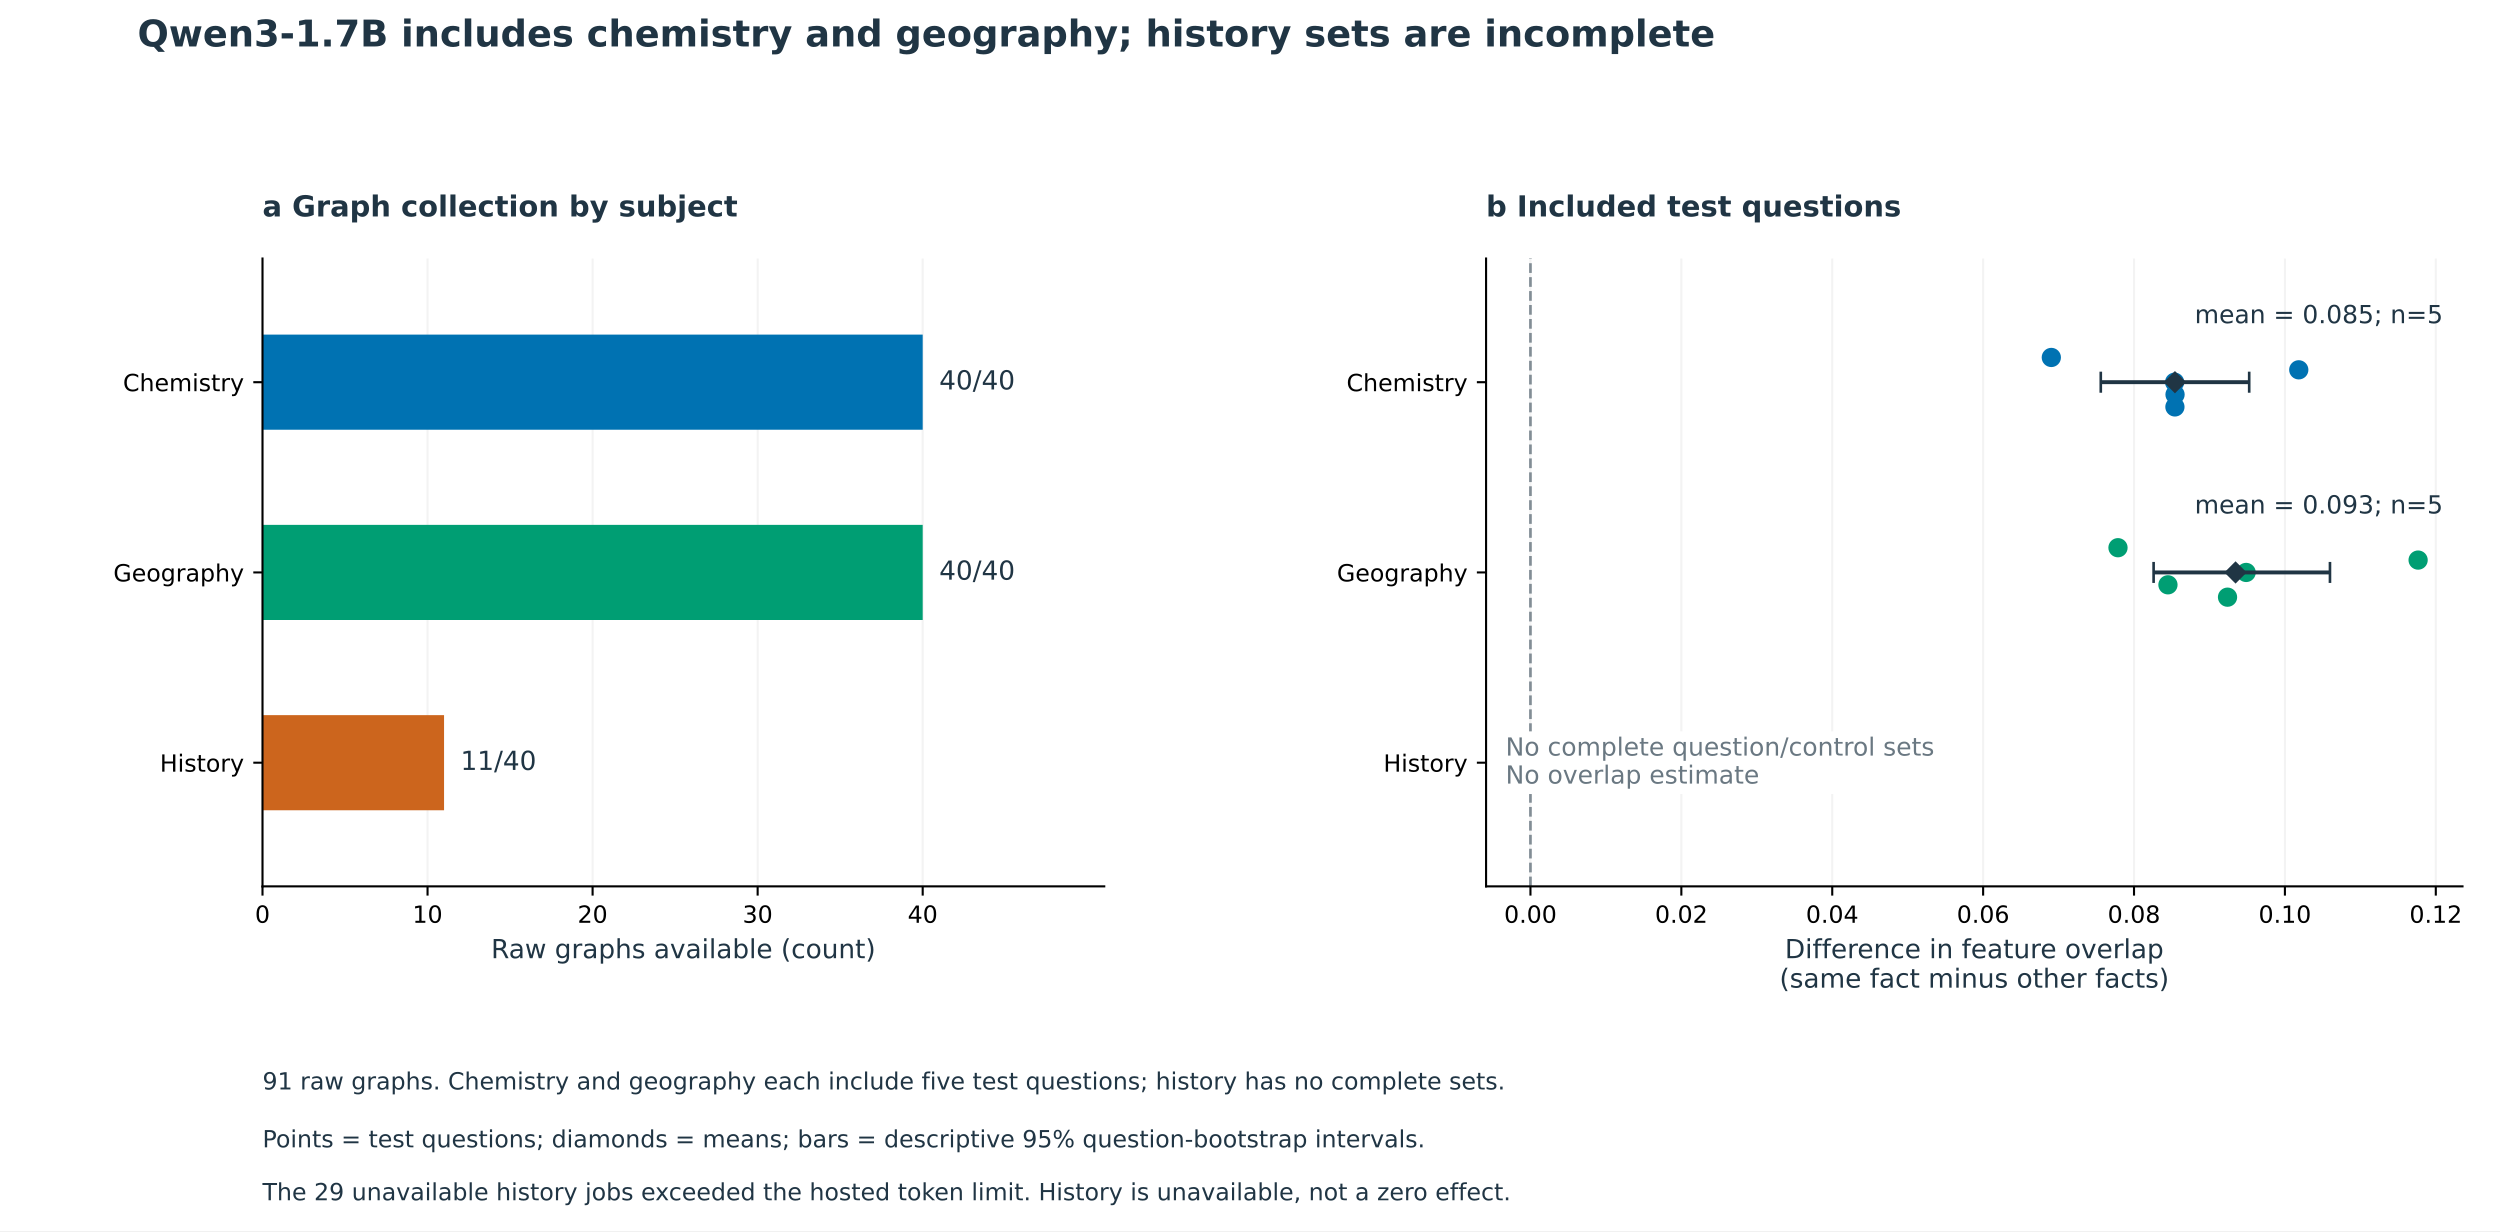
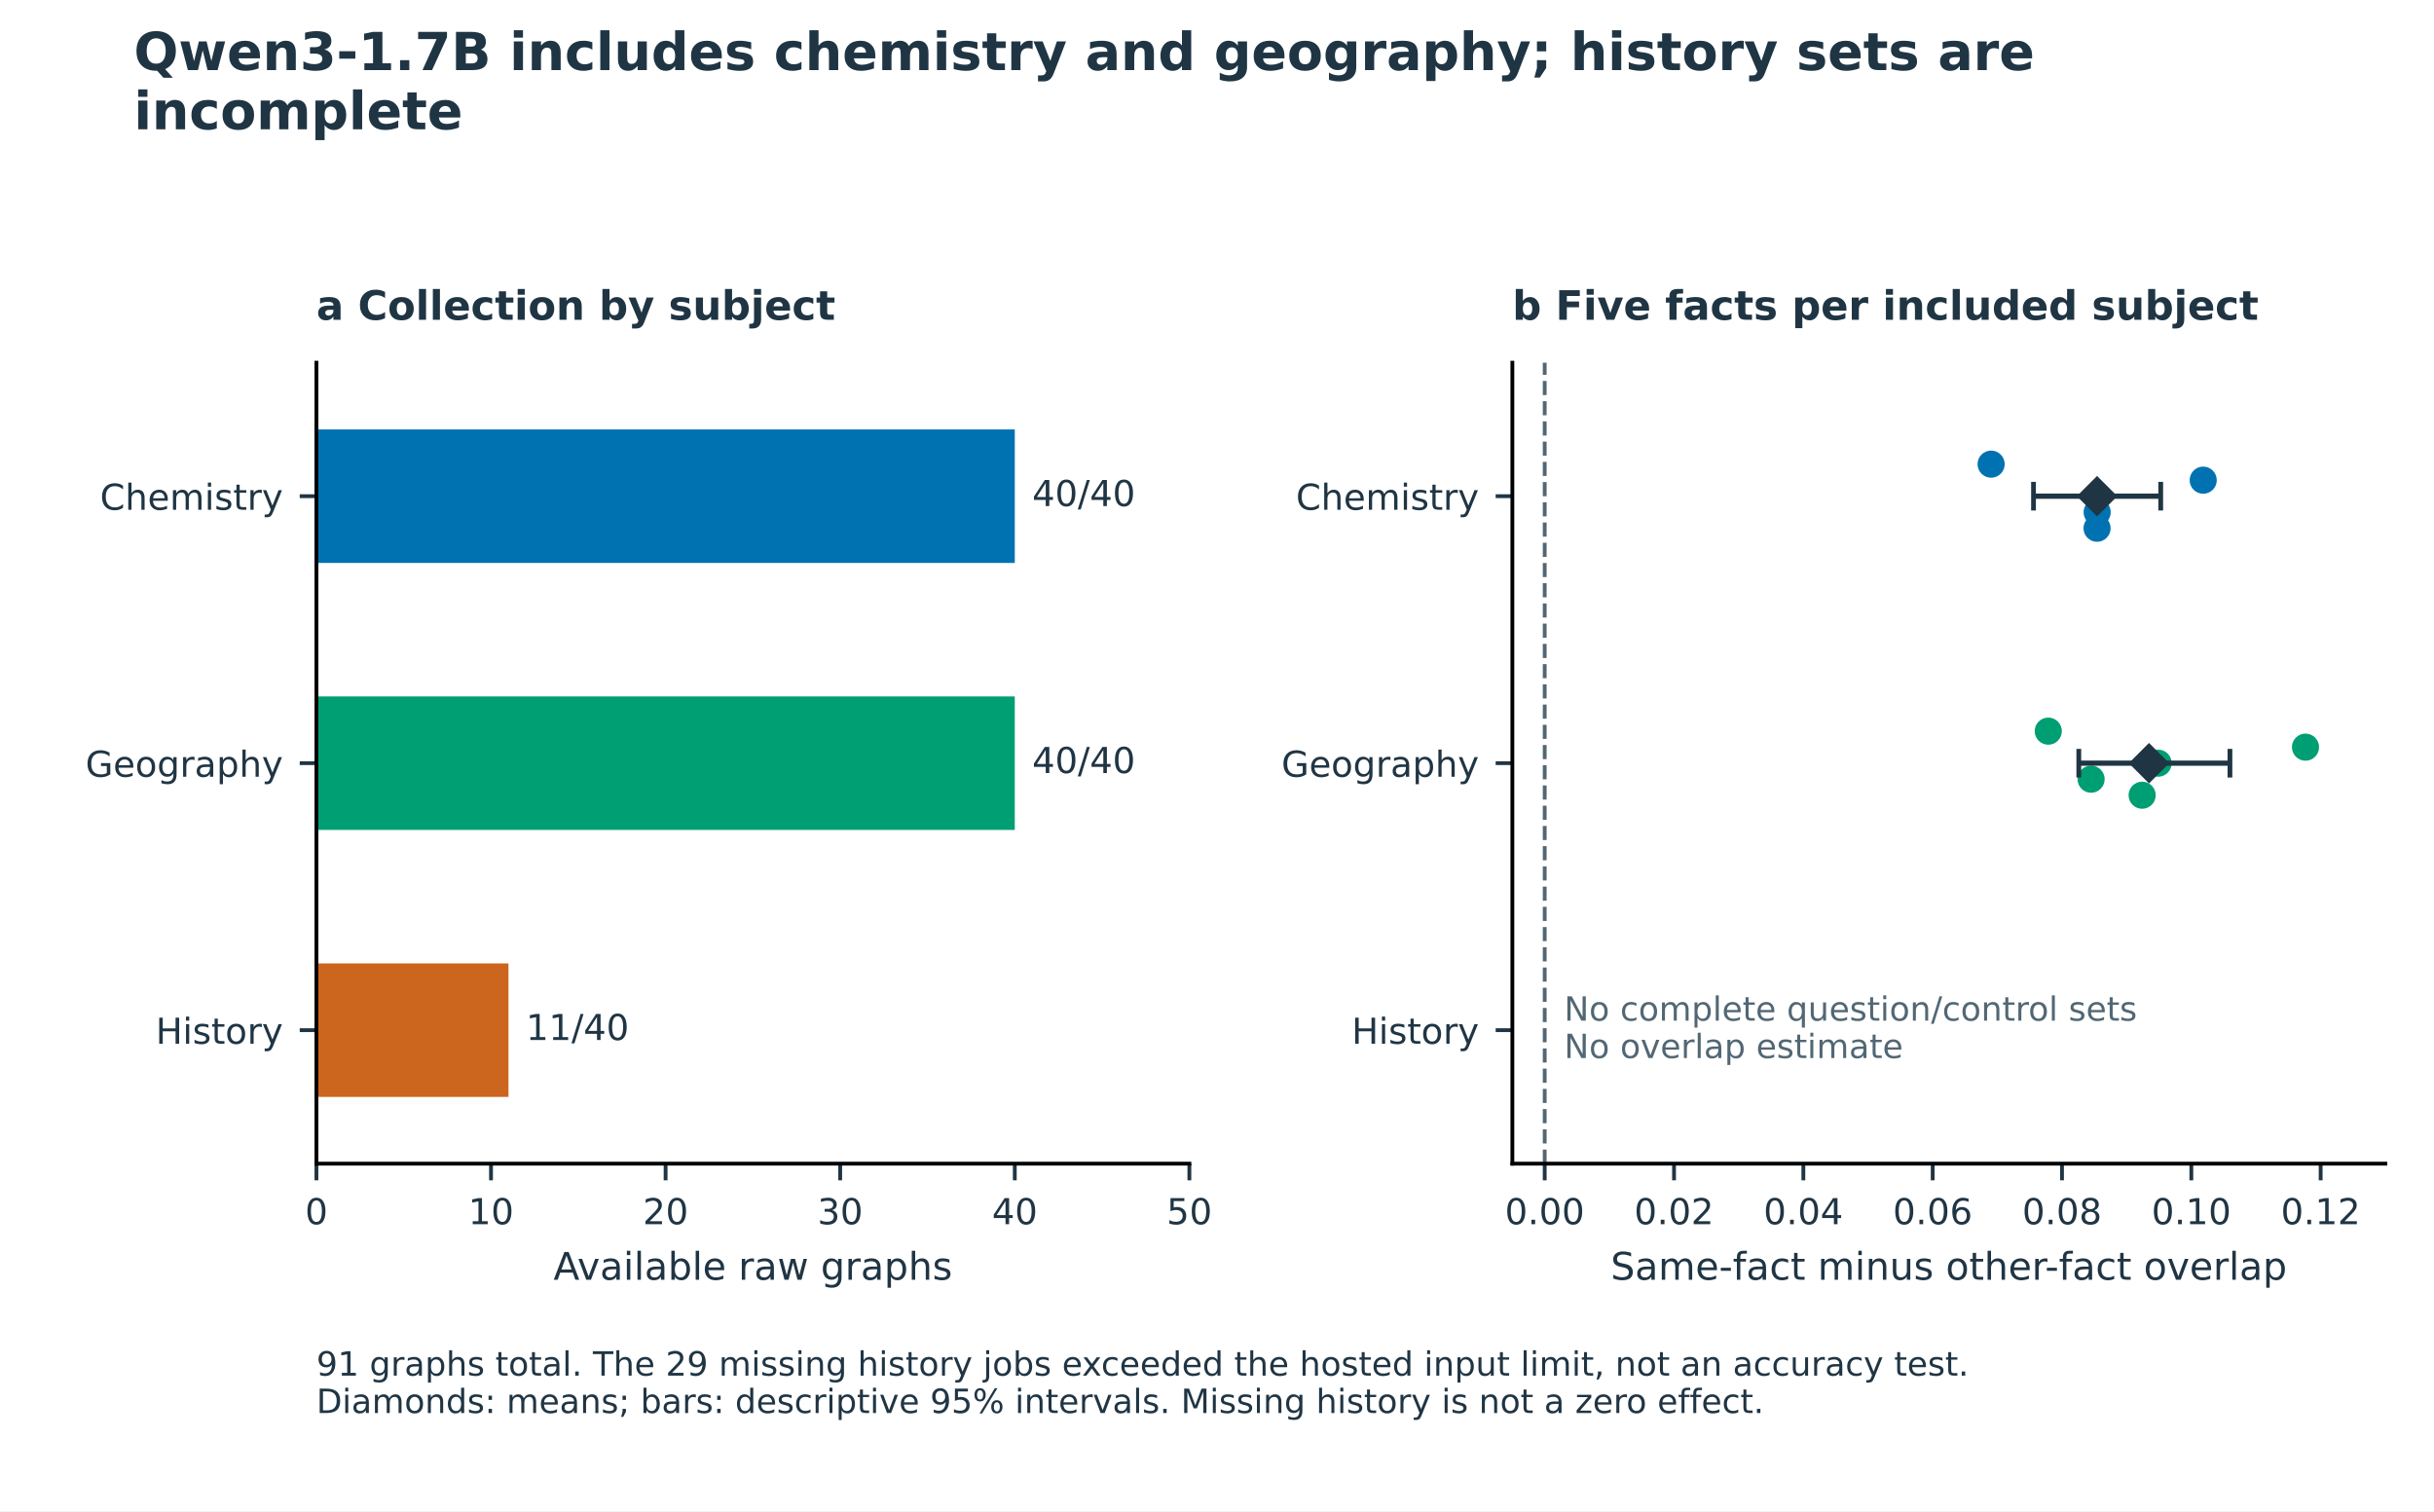
- <svg xmlns="http://www.w3.org/2000/svg" xmlns:xlink="http://www.w3.org/1999/xlink" width="950.4pt" height="468pt" viewBox="0 0 950.4 468" version="1.1">
+ <svg xmlns="http://www.w3.org/2000/svg" xmlns:xlink="http://www.w3.org/1999/xlink" width="510.236pt" height="316.8pt" viewBox="0 0 510.236 316.8" version="1.1">
  <defs>
    <style type="text/css">*{stroke-linejoin: round; stroke-linecap: butt}</style>
  </defs>
  <g id="figure_1">
    <g id="patch_1">
-       <path d="M 0 468  L 950.4 468  L 950.4 0  L 0 0  z " style="fill: #ffffff" />
+       <path d="M 0 316.8  L 510.236 316.8  L 510.236 0  L 0 0  z " style="fill: #ffffff" />
    </g>
    <g id="axes_1">
      <g id="patch_2">
-         <path d="M 99.792 336.96  L 419.792 336.96  L 419.792 98.28  L 99.792 98.28  z " style="fill: #ffffff" />
+         <path d="M 66.331 243.936  L 249.327 243.936  L 249.327 76.032  L 66.331 76.032  z " style="fill: #ffffff" />
+       </g>
+       <g id="patch_3">
+         <path d="M 66.331 90.024  L 212.728 90.024  L 212.728 118.008  L 66.331 118.008  z " clip-path="url(#pf734473e00)" style="fill: #0072b2" />
+       </g>
+       <g id="patch_4">
+         <path d="M 66.331 145.992  L 212.728 145.992  L 212.728 173.976  L 66.331 173.976  z " clip-path="url(#pf734473e00)" style="fill: #009e73" />
+       </g>
+       <g id="patch_5">
+         <path d="M 66.331 201.96  L 106.59 201.96  L 106.59 229.944  L 66.331 229.944  z " clip-path="url(#pf734473e00)" style="fill: #cc651d" />
      </g>
      <g id="matplotlib.axis_1">
        <g id="xtick_1">
          <g id="line2d_1">
-             <path d="M 99.792 336.96  L 99.792 98.28  " clip-path="url(#pd164767dcc)" style="fill: none; stroke: #b0b0b0; stroke-opacity: 0.15; stroke-width: 0.8; stroke-linecap: square" />
-           </g>
+             <defs>
+               <path id="m2d9a12ec7d" d="M 0 0  L 0 3.5  " style="stroke: #203544; stroke-width: 0.8" />
+             </defs>
+             <g>
+               <use xlink:href="#m2d9a12ec7d" x="66.331" y="243.936" style="fill: #203544; stroke: #203544; stroke-width: 0.8" />
+             </g>
+           </g>
+           <g id="text_1">
+             <text style="font-size: 7.5px; font-family: 'DejaVu Sans'; text-anchor: middle; fill: #203544" x="66.331" y="256.635" transform="rotate(-0 66.33071 256.6348)">0</text>
+           </g>
+         </g>
+         <g id="xtick_2">
          <g id="line2d_2">
-             <defs>
-               <path id="mfbc7638bcd" d="M 0 0  L 0 3.5  " style="stroke: #000000; stroke-width: 0.8" />
-             </defs>
-             <g>
-               <use xlink:href="#mfbc7638bcd" x="99.792" y="336.96" style="stroke: #000000; stroke-width: 0.8" />
-             </g>
-           </g>
-           <g id="text_1">
-             <text style="font-size: 9px; font-family: 'DejaVu Sans'; text-anchor: middle" x="99.792" y="350.799" transform="rotate(-0 99.792 350.7986)">0</text>
-           </g>
-         </g>
-         <g id="xtick_2">
+             <g>
+               <use xlink:href="#m2d9a12ec7d" x="102.93" y="243.936" style="fill: #203544; stroke: #203544; stroke-width: 0.8" />
+             </g>
+           </g>
+           <g id="text_2">
+             <text style="font-size: 7.5px; font-family: 'DejaVu Sans'; text-anchor: middle; fill: #203544" x="102.93" y="256.635" transform="rotate(-0 102.9299 256.6348)">10</text>
+           </g>
+         </g>
+         <g id="xtick_3">
          <g id="line2d_3">
-             <path d="M 162.537 336.96  L 162.537 98.28  " clip-path="url(#pd164767dcc)" style="fill: none; stroke: #b0b0b0; stroke-opacity: 0.15; stroke-width: 0.8; stroke-linecap: square" />
-           </g>
+             <g>
+               <use xlink:href="#m2d9a12ec7d" x="139.529" y="243.936" style="fill: #203544; stroke: #203544; stroke-width: 0.8" />
+             </g>
+           </g>
+           <g id="text_3">
+             <text style="font-size: 7.5px; font-family: 'DejaVu Sans'; text-anchor: middle; fill: #203544" x="139.529" y="256.635" transform="rotate(-0 139.5292 256.6348)">20</text>
+           </g>
+         </g>
+         <g id="xtick_4">
          <g id="line2d_4">
            <g>
-               <use xlink:href="#mfbc7638bcd" x="162.537" y="336.96" style="stroke: #000000; stroke-width: 0.8" />
-             </g>
-           </g>
-           <g id="text_2">
-             <text style="font-size: 9px; font-family: 'DejaVu Sans'; text-anchor: middle" x="162.537" y="350.799" transform="rotate(-0 162.5371 350.7986)">10</text>
-           </g>
-         </g>
-         <g id="xtick_3">
+               <use xlink:href="#m2d9a12ec7d" x="176.128" y="243.936" style="fill: #203544; stroke: #203544; stroke-width: 0.8" />
+             </g>
+           </g>
+           <g id="text_4">
+             <text style="font-size: 7.5px; font-family: 'DejaVu Sans'; text-anchor: middle; fill: #203544" x="176.128" y="256.635" transform="rotate(-0 176.1284 256.6348)">30</text>
+           </g>
+         </g>
+         <g id="xtick_5">
          <g id="line2d_5">
-             <path d="M 225.282 336.96  L 225.282 98.28  " clip-path="url(#pd164767dcc)" style="fill: none; stroke: #b0b0b0; stroke-opacity: 0.15; stroke-width: 0.8; stroke-linecap: square" />
-           </g>
+             <g>
+               <use xlink:href="#m2d9a12ec7d" x="212.728" y="243.936" style="fill: #203544; stroke: #203544; stroke-width: 0.8" />
+             </g>
+           </g>
+           <g id="text_5">
+             <text style="font-size: 7.5px; font-family: 'DejaVu Sans'; text-anchor: middle; fill: #203544" x="212.728" y="256.635" transform="rotate(-0 212.7276 256.6348)">40</text>
+           </g>
+         </g>
+         <g id="xtick_6">
          <g id="line2d_6">
            <g>
-               <use xlink:href="#mfbc7638bcd" x="225.282" y="336.96" style="stroke: #000000; stroke-width: 0.8" />
-             </g>
-           </g>
-           <g id="text_3">
-             <text style="font-size: 9px; font-family: 'DejaVu Sans'; text-anchor: middle" x="225.282" y="350.799" transform="rotate(-0 225.2822 350.7986)">20</text>
-           </g>
-         </g>
-         <g id="xtick_4">
-           <g id="line2d_7">
-             <path d="M 288.027 336.96  L 288.027 98.28  " clip-path="url(#pd164767dcc)" style="fill: none; stroke: #b0b0b0; stroke-opacity: 0.15; stroke-width: 0.8; stroke-linecap: square" />
-           </g>
-           <g id="line2d_8">
-             <g>
-               <use xlink:href="#mfbc7638bcd" x="288.027" y="336.96" style="stroke: #000000; stroke-width: 0.8" />
-             </g>
-           </g>
-           <g id="text_4">
-             <text style="font-size: 9px; font-family: 'DejaVu Sans'; text-anchor: middle" x="288.027" y="350.799" transform="rotate(-0 288.0273 350.7986)">30</text>
-           </g>
-         </g>
-         <g id="xtick_5">
-           <g id="line2d_9">
-             <path d="M 350.772 336.96  L 350.772 98.28  " clip-path="url(#pd164767dcc)" style="fill: none; stroke: #b0b0b0; stroke-opacity: 0.15; stroke-width: 0.8; stroke-linecap: square" />
-           </g>
-           <g id="line2d_10">
-             <g>
-               <use xlink:href="#mfbc7638bcd" x="350.772" y="336.96" style="stroke: #000000; stroke-width: 0.8" />
-             </g>
-           </g>
-           <g id="text_5">
-             <text style="font-size: 9px; font-family: 'DejaVu Sans'; text-anchor: middle" x="350.772" y="350.799" transform="rotate(-0 350.7724 350.7986)">40</text>
-           </g>
-         </g>
-         <g id="text_6">
-           <text style="font-size: 10px; font-family: 'DejaVu Sans'; text-anchor: middle; fill: #203544" x="259.792" y="364.269" transform="rotate(-0 259.792 364.2688)">Raw graphs available (count)</text>
+               <use xlink:href="#m2d9a12ec7d" x="249.327" y="243.936" style="fill: #203544; stroke: #203544; stroke-width: 0.8" />
+             </g>
+           </g>
+           <g id="text_6">
+             <text style="font-size: 7.5px; font-family: 'DejaVu Sans'; text-anchor: middle; fill: #203544" x="249.327" y="256.635" transform="rotate(-0 249.3268 256.6348)">50</text>
+           </g>
+         </g>
+         <g id="text_7">
+           <text style="font-size: 8px; font-family: 'DejaVu Sans'; text-anchor: middle; fill: #203544" x="157.829" y="268.273" transform="rotate(-0 157.8288 268.2733)">Available raw graphs</text>
        </g>
      </g>
      <g id="matplotlib.axis_2">
        <g id="ytick_1">
-           <g id="line2d_11">
+           <g id="line2d_7">
            <defs>
-               <path id="me1914bf103" d="M 0 0  L -3.5 0  " style="stroke: #000000; stroke-width: 0.8" />
+               <path id="m9f37907c36" d="M 0 0  L -3.5 0  " style="stroke: #203544; stroke-width: 0.8" />
            </defs>
            <g>
-               <use xlink:href="#me1914bf103" x="99.792" y="145.293" style="stroke: #000000; stroke-width: 0.8" />
-             </g>
-           </g>
-           <g id="text_7">
-             <text style="font-size: 9px; font-family: 'DejaVu Sans'; text-anchor: end" x="92.792" y="148.712" transform="rotate(-0 92.792 148.712)">Chemistry</text>
+               <use xlink:href="#m9f37907c36" x="66.331" y="104.016" style="fill: #203544; stroke: #203544; stroke-width: 0.8" />
+             </g>
+           </g>
+           <g id="text_8">
+             <text style="font-size: 7.5px; font-family: 'DejaVu Sans'; text-anchor: end; fill: #203544" x="59.331" y="106.865" transform="rotate(-0 59.33071 106.8654)">Chemistry</text>
          </g>
        </g>
        <g id="ytick_2">
-           <g id="line2d_12">
-             <g>
-               <use xlink:href="#me1914bf103" x="99.792" y="217.62" style="stroke: #000000; stroke-width: 0.8" />
-             </g>
-           </g>
-           <g id="text_8">
-             <text style="font-size: 9px; font-family: 'DejaVu Sans'; text-anchor: end" x="92.792" y="221.039" transform="rotate(-0 92.792 221.0393)">Geography</text>
+           <g id="line2d_8">
+             <g>
+               <use xlink:href="#m9f37907c36" x="66.331" y="159.984" style="fill: #203544; stroke: #203544; stroke-width: 0.8" />
+             </g>
+           </g>
+           <g id="text_9">
+             <text style="font-size: 7.5px; font-family: 'DejaVu Sans'; text-anchor: end; fill: #203544" x="59.331" y="162.833" transform="rotate(-0 59.33071 162.8334)">Geography</text>
          </g>
        </g>
        <g id="ytick_3">
-           <g id="line2d_13">
-             <g>
-               <use xlink:href="#me1914bf103" x="99.792" y="289.947" style="stroke: #000000; stroke-width: 0.8" />
-             </g>
-           </g>
-           <g id="text_9">
-             <text style="font-size: 9px; font-family: 'DejaVu Sans'; text-anchor: end" x="92.792" y="293.367" transform="rotate(-0 92.792 293.3666)">History</text>
-           </g>
-         </g>
-       </g>
-       <g id="patch_3">
-         <path d="M 99.792 127.211  L 350.772 127.211  L 350.772 163.375  L 99.792 163.375  z " clip-path="url(#pd164767dcc)" style="fill: #0072b2" />
-       </g>
-       <g id="patch_4">
-         <path d="M 99.792 199.538  L 350.772 199.538  L 350.772 235.702  L 99.792 235.702  z " clip-path="url(#pd164767dcc)" style="fill: #009e73" />
-       </g>
-       <g id="patch_5">
-         <path d="M 99.792 271.865  L 168.812 271.865  L 168.812 308.029  L 99.792 308.029  z " clip-path="url(#pd164767dcc)" style="fill: #cc651d" />
+           <g id="line2d_9">
+             <g>
+               <use xlink:href="#m9f37907c36" x="66.331" y="215.952" style="fill: #203544; stroke: #203544; stroke-width: 0.8" />
+             </g>
+           </g>
+           <g id="text_10">
+             <text style="font-size: 7.5px; font-family: 'DejaVu Sans'; text-anchor: end; fill: #203544" x="59.331" y="218.801" transform="rotate(-0 59.33071 218.8014)">History</text>
+           </g>
+         </g>
      </g>
      <g id="patch_6">
-         <path d="M 99.792 336.96  L 99.792 98.28  " style="fill: none; stroke: #000000; stroke-width: 0.8; stroke-linejoin: miter; stroke-linecap: square" />
+         <path d="M 66.331 243.936  L 66.331 76.032  " style="fill: none; stroke: #000000; stroke-width: 0.8; stroke-linejoin: miter; stroke-linecap: square" />
      </g>
      <g id="patch_7">
-         <path d="M 99.792 336.96  L 419.792 336.96  " style="fill: none; stroke: #000000; stroke-width: 0.8; stroke-linejoin: miter; stroke-linecap: square" />
-       </g>
-       <g id="text_10">
-         <text style="font-size: 10px; font-family: 'DejaVu Sans'; text-anchor: start; fill: #203544" x="357.047" y="148.052" transform="rotate(-0 357.0469 148.0521)">40/40</text>
+         <path d="M 66.331 243.936  L 249.327 243.936  " style="fill: none; stroke: #000000; stroke-width: 0.8; stroke-linejoin: miter; stroke-linecap: square" />
      </g>
      <g id="text_11">
-         <text style="font-size: 10px; font-family: 'DejaVu Sans'; text-anchor: start; fill: #203544" x="357.047" y="220.379" transform="rotate(-0 357.0469 220.3794)">40/40</text>
+         <text style="font-size: 7.5px; font-family: 'DejaVu Sans'; text-anchor: start; fill: #203544" x="216.388" y="106.086" transform="rotate(-0 216.3875 106.0855)">40/40</text>
      </g>
      <g id="text_12">
-         <text style="font-size: 10px; font-family: 'DejaVu Sans'; text-anchor: start; fill: #203544" x="175.086" y="292.707" transform="rotate(-0 175.0861 292.7066)">11/40</text>
+         <text style="font-size: 7.5px; font-family: 'DejaVu Sans'; text-anchor: start; fill: #203544" x="216.388" y="162.054" transform="rotate(-0 216.3875 162.0535)">40/40</text>
      </g>
      <g id="text_13">
-         <text style="font-weight: 600; font-size: 11px; font-family: 'DejaVu Sans'; text-anchor: start; fill: #203544" x="99.792" y="82.28" transform="rotate(-0 99.792 82.28)">a  Graph collection by subject</text>
+         <text style="font-size: 7.5px; font-family: 'DejaVu Sans'; text-anchor: start; fill: #203544" x="110.25" y="218.022" transform="rotate(-0 110.2498 218.0215)">11/40</text>
+       </g>
+       <g id="text_14">
+         <text style="font-weight: 700; font-size: 8.5px; font-family: 'DejaVu Sans'; text-anchor: start; fill: #203544" x="66.331" y="67.032" transform="rotate(-0 66.33071 67.032)">a  Collection by subject</text>
      </g>
    </g>
    <g id="axes_2">
      <g id="patch_8">
-         <path d="M 564.944 336.96  L 936.144 336.96  L 936.144 98.28  L 564.944 98.28  z " style="fill: #ffffff" />
-       </g>
-       <g id="line2d_14">
-         <path d="M 581.817 336.96  L 581.817 98.28  " clip-path="url(#p45dc7cebee)" style="fill: none; stroke-dasharray: 3.7,1.6; stroke-dashoffset: 0; stroke: #7a8790" />
+         <path d="M 317.035 243.936  L 500.031 243.936  L 500.031 76.032  L 317.035 76.032  z " style="fill: #ffffff" />
+       </g>
+       <g id="PathCollection_1">
+         <defs>
+           <path id="m9a10e809f8" d="M 0 2.345  C 0.622 2.345 1.219 2.098 1.658 1.658  C 2.098 1.219 2.345 0.622 2.345 0  C 2.345 -0.622 2.098 -1.219 1.658 -1.658  C 1.219 -2.098 0.622 -2.345 0 -2.345  C -0.622 -2.345 -1.219 -2.098 -1.658 -1.658  C -2.098 -1.219 -2.345 -0.622 -2.345 0  C -2.345 0.622 -2.098 1.219 -1.658 1.658  C -1.219 2.098 -0.622 2.345 0 2.345  z " style="stroke: #0072b2" />
+         </defs>
+         <g clip-path="url(#pc012742973)">
+           <use xlink:href="#m9a10e809f8" x="417.396" y="97.3" style="fill: #0072b2; stroke: #0072b2" />
+           <use xlink:href="#m9a10e809f8" x="461.855" y="100.658" style="fill: #0072b2; stroke: #0072b2" />
+           <use xlink:href="#m9a10e809f8" x="439.55" y="104.016" style="fill: #0072b2; stroke: #0072b2" />
+           <use xlink:href="#m9a10e809f8" x="439.625" y="107.374" style="fill: #0072b2; stroke: #0072b2" />
+           <use xlink:href="#m9a10e809f8" x="439.603" y="110.732" style="fill: #0072b2; stroke: #0072b2" />
+         </g>
+       </g>
+       <g id="PathCollection_2">
+         <defs>
+           <path id="m138e6a6e9c" d="M 0 2.345  C 0.622 2.345 1.219 2.098 1.658 1.658  C 2.098 1.219 2.345 0.622 2.345 0  C 2.345 -0.622 2.098 -1.219 1.658 -1.658  C 1.219 -2.098 0.622 -2.345 0 -2.345  C -0.622 -2.345 -1.219 -2.098 -1.658 -1.658  C -2.098 -1.219 -2.345 -0.622 -2.345 0  C -2.345 0.622 -2.098 1.219 -1.658 1.658  C -1.219 2.098 -0.622 2.345 0 2.345  z " style="stroke: #009e73" />
+         </defs>
+         <g clip-path="url(#pc012742973)">
+           <use xlink:href="#m138e6a6e9c" x="429.375" y="153.268" style="fill: #009e73; stroke: #009e73" />
+           <use xlink:href="#m138e6a6e9c" x="483.299" y="156.626" style="fill: #009e73; stroke: #009e73" />
+           <use xlink:href="#m138e6a6e9c" x="452.4" y="159.984" style="fill: #009e73; stroke: #009e73" />
+           <use xlink:href="#m138e6a6e9c" x="438.352" y="163.342" style="fill: #009e73; stroke: #009e73" />
+           <use xlink:href="#m138e6a6e9c" x="449.056" y="166.7" style="fill: #009e73; stroke: #009e73" />
+         </g>
      </g>
      <g id="matplotlib.axis_3">
-         <g id="xtick_6">
+         <g id="xtick_7">
+           <g id="line2d_10">
+             <g>
+               <use xlink:href="#m2d9a12ec7d" x="323.813" y="243.936" style="fill: #203544; stroke: #203544; stroke-width: 0.8" />
+             </g>
+           </g>
+           <g id="text_15">
+             <text style="font-size: 7.5px; font-family: 'DejaVu Sans'; text-anchor: middle; fill: #203544" x="323.813" y="256.635" transform="rotate(-0 323.813 256.6348)">0.00</text>
+           </g>
+         </g>
+         <g id="xtick_8">
+           <g id="line2d_11">
+             <g>
+               <use xlink:href="#m2d9a12ec7d" x="350.924" y="243.936" style="fill: #203544; stroke: #203544; stroke-width: 0.8" />
+             </g>
+           </g>
+           <g id="text_16">
+             <text style="font-size: 7.5px; font-family: 'DejaVu Sans'; text-anchor: middle; fill: #203544" x="350.924" y="256.635" transform="rotate(-0 350.9236 256.6348)">0.02</text>
+           </g>
+         </g>
+         <g id="xtick_9">
+           <g id="line2d_12">
+             <g>
+               <use xlink:href="#m2d9a12ec7d" x="378.034" y="243.936" style="fill: #203544; stroke: #203544; stroke-width: 0.8" />
+             </g>
+           </g>
+           <g id="text_17">
+             <text style="font-size: 7.5px; font-family: 'DejaVu Sans'; text-anchor: middle; fill: #203544" x="378.034" y="256.635" transform="rotate(-0 378.0341 256.6348)">0.04</text>
+           </g>
+         </g>
+         <g id="xtick_10">
+           <g id="line2d_13">
+             <g>
+               <use xlink:href="#m2d9a12ec7d" x="405.145" y="243.936" style="fill: #203544; stroke: #203544; stroke-width: 0.8" />
+             </g>
+           </g>
+           <g id="text_18">
+             <text style="font-size: 7.5px; font-family: 'DejaVu Sans'; text-anchor: middle; fill: #203544" x="405.145" y="256.635" transform="rotate(-0 405.1446 256.6348)">0.06</text>
+           </g>
+         </g>
+         <g id="xtick_11">
+           <g id="line2d_14">
+             <g>
+               <use xlink:href="#m2d9a12ec7d" x="432.255" y="243.936" style="fill: #203544; stroke: #203544; stroke-width: 0.8" />
+             </g>
+           </g>
+           <g id="text_19">
+             <text style="font-size: 7.5px; font-family: 'DejaVu Sans'; text-anchor: middle; fill: #203544" x="432.255" y="256.635" transform="rotate(-0 432.2552 256.6348)">0.08</text>
+           </g>
+         </g>
+         <g id="xtick_12">
          <g id="line2d_15">
-             <path d="M 581.817 336.96  L 581.817 98.28  " clip-path="url(#p45dc7cebee)" style="fill: none; stroke: #b0b0b0; stroke-opacity: 0.15; stroke-width: 0.8; stroke-linecap: square" />
-           </g>
+             <g>
+               <use xlink:href="#m2d9a12ec7d" x="459.366" y="243.936" style="fill: #203544; stroke: #203544; stroke-width: 0.8" />
+             </g>
+           </g>
+           <g id="text_20">
+             <text style="font-size: 7.5px; font-family: 'DejaVu Sans'; text-anchor: middle; fill: #203544" x="459.366" y="256.635" transform="rotate(-0 459.3657 256.6348)">0.10</text>
+           </g>
+         </g>
+         <g id="xtick_13">
          <g id="line2d_16">
            <g>
-               <use xlink:href="#mfbc7638bcd" x="581.817" y="336.96" style="stroke: #000000; stroke-width: 0.8" />
-             </g>
-           </g>
-           <g id="text_14">
-             <text style="font-size: 9px; font-family: 'DejaVu Sans'; text-anchor: middle" x="581.817" y="350.799" transform="rotate(-0 581.8167 350.7986)">0.00</text>
-           </g>
-         </g>
-         <g id="xtick_7">
-           <g id="line2d_17">
-             <path d="M 639.18 336.96  L 639.18 98.28  " clip-path="url(#p45dc7cebee)" style="fill: none; stroke: #b0b0b0; stroke-opacity: 0.15; stroke-width: 0.8; stroke-linecap: square" />
-           </g>
-           <g id="line2d_18">
-             <g>
-               <use xlink:href="#mfbc7638bcd" x="639.18" y="336.96" style="stroke: #000000; stroke-width: 0.8" />
-             </g>
-           </g>
-           <g id="text_15">
-             <text style="font-size: 9px; font-family: 'DejaVu Sans'; text-anchor: middle" x="639.18" y="350.799" transform="rotate(-0 639.1796 350.7986)">0.02</text>
-           </g>
-         </g>
-         <g id="xtick_8">
-           <g id="line2d_19">
-             <path d="M 696.543 336.96  L 696.543 98.28  " clip-path="url(#p45dc7cebee)" style="fill: none; stroke: #b0b0b0; stroke-opacity: 0.15; stroke-width: 0.8; stroke-linecap: square" />
-           </g>
-           <g id="line2d_20">
-             <g>
-               <use xlink:href="#mfbc7638bcd" x="696.543" y="336.96" style="stroke: #000000; stroke-width: 0.8" />
-             </g>
-           </g>
-           <g id="text_16">
-             <text style="font-size: 9px; font-family: 'DejaVu Sans'; text-anchor: middle" x="696.543" y="350.799" transform="rotate(-0 696.5425 350.7986)">0.04</text>
-           </g>
-         </g>
-         <g id="xtick_9">
-           <g id="line2d_21">
-             <path d="M 753.905 336.96  L 753.905 98.28  " clip-path="url(#p45dc7cebee)" style="fill: none; stroke: #b0b0b0; stroke-opacity: 0.15; stroke-width: 0.8; stroke-linecap: square" />
-           </g>
-           <g id="line2d_22">
-             <g>
-               <use xlink:href="#mfbc7638bcd" x="753.905" y="336.96" style="stroke: #000000; stroke-width: 0.8" />
-             </g>
-           </g>
-           <g id="text_17">
-             <text style="font-size: 9px; font-family: 'DejaVu Sans'; text-anchor: middle" x="753.905" y="350.799" transform="rotate(-0 753.9055 350.7986)">0.06</text>
-           </g>
-         </g>
-         <g id="xtick_10">
-           <g id="line2d_23">
-             <path d="M 811.268 336.96  L 811.268 98.28  " clip-path="url(#p45dc7cebee)" style="fill: none; stroke: #b0b0b0; stroke-opacity: 0.15; stroke-width: 0.8; stroke-linecap: square" />
-           </g>
-           <g id="line2d_24">
-             <g>
-               <use xlink:href="#mfbc7638bcd" x="811.268" y="336.96" style="stroke: #000000; stroke-width: 0.8" />
-             </g>
-           </g>
-           <g id="text_18">
-             <text style="font-size: 9px; font-family: 'DejaVu Sans'; text-anchor: middle" x="811.268" y="350.799" transform="rotate(-0 811.2684 350.7986)">0.08</text>
-           </g>
-         </g>
-         <g id="xtick_11">
-           <g id="line2d_25">
-             <path d="M 868.631 336.96  L 868.631 98.28  " clip-path="url(#p45dc7cebee)" style="fill: none; stroke: #b0b0b0; stroke-opacity: 0.15; stroke-width: 0.8; stroke-linecap: square" />
-           </g>
-           <g id="line2d_26">
-             <g>
-               <use xlink:href="#mfbc7638bcd" x="868.631" y="336.96" style="stroke: #000000; stroke-width: 0.8" />
-             </g>
-           </g>
-           <g id="text_19">
-             <text style="font-size: 9px; font-family: 'DejaVu Sans'; text-anchor: middle" x="868.631" y="350.799" transform="rotate(-0 868.6313 350.7986)">0.10</text>
-           </g>
-         </g>
-         <g id="xtick_12">
-           <g id="line2d_27">
-             <path d="M 925.994 336.96  L 925.994 98.28  " clip-path="url(#p45dc7cebee)" style="fill: none; stroke: #b0b0b0; stroke-opacity: 0.15; stroke-width: 0.8; stroke-linecap: square" />
-           </g>
-           <g id="line2d_28">
-             <g>
-               <use xlink:href="#mfbc7638bcd" x="925.994" y="336.96" style="stroke: #000000; stroke-width: 0.8" />
-             </g>
-           </g>
-           <g id="text_20">
-             <text style="font-size: 9px; font-family: 'DejaVu Sans'; text-anchor: middle" x="925.994" y="350.799" transform="rotate(-0 925.9942 350.7986)">0.12</text>
-           </g>
-         </g>
-         <g id="text_21">
-           <text style="font-size: 10px; font-family: 'DejaVu Sans'; fill: #203544" transform="translate(678.5417 364.2688)">Difference in feature overlap</text>
-           <text style="font-size: 10px; font-family: 'DejaVu Sans'; fill: #203544" transform="translate(676.4768 375.4666)">(same fact minus other facts)</text>
+               <use xlink:href="#m2d9a12ec7d" x="486.476" y="243.936" style="fill: #203544; stroke: #203544; stroke-width: 0.8" />
+             </g>
+           </g>
+           <g id="text_21">
+             <text style="font-size: 7.5px; font-family: 'DejaVu Sans'; text-anchor: middle; fill: #203544" x="486.476" y="256.635" transform="rotate(-0 486.4762 256.6348)">0.12</text>
+           </g>
+         </g>
+         <g id="text_22">
+           <text style="font-size: 8px; font-family: 'DejaVu Sans'; text-anchor: middle; fill: #203544" x="408.533" y="268.273" transform="rotate(-0 408.5334 268.2733)">Same-fact minus other-fact overlap</text>
        </g>
      </g>
      <g id="matplotlib.axis_4">
        <g id="ytick_4">
-           <g id="line2d_29">
-             <g>
-               <use xlink:href="#me1914bf103" x="564.944" y="145.293" style="stroke: #000000; stroke-width: 0.8" />
-             </g>
-           </g>
-           <g id="text_22">
-             <text style="font-size: 9px; font-family: 'DejaVu Sans'; text-anchor: end" x="557.944" y="148.712" transform="rotate(-0 557.944 148.712)">Chemistry</text>
+           <g id="line2d_17">
+             <g>
+               <use xlink:href="#m9f37907c36" x="317.035" y="104.016" style="fill: #203544; stroke: #203544; stroke-width: 0.8" />
+             </g>
+           </g>
+           <g id="text_23">
+             <text style="font-size: 7.5px; font-family: 'DejaVu Sans'; text-anchor: end; fill: #203544" x="310.035" y="106.865" transform="rotate(-0 310.0354 106.8654)">Chemistry</text>
          </g>
        </g>
        <g id="ytick_5">
-           <g id="line2d_30">
-             <g>
-               <use xlink:href="#me1914bf103" x="564.944" y="217.62" style="stroke: #000000; stroke-width: 0.8" />
-             </g>
-           </g>
-           <g id="text_23">
-             <text style="font-size: 9px; font-family: 'DejaVu Sans'; text-anchor: end" x="557.944" y="221.039" transform="rotate(-0 557.944 221.0393)">Geography</text>
+           <g id="line2d_18">
+             <g>
+               <use xlink:href="#m9f37907c36" x="317.035" y="159.984" style="fill: #203544; stroke: #203544; stroke-width: 0.8" />
+             </g>
+           </g>
+           <g id="text_24">
+             <text style="font-size: 7.5px; font-family: 'DejaVu Sans'; text-anchor: end; fill: #203544" x="310.035" y="162.833" transform="rotate(-0 310.0354 162.8334)">Geography</text>
          </g>
        </g>
        <g id="ytick_6">
-           <g id="line2d_31">
-             <g>
-               <use xlink:href="#me1914bf103" x="564.944" y="289.947" style="stroke: #000000; stroke-width: 0.8" />
-             </g>
-           </g>
-           <g id="text_24">
-             <text style="font-size: 9px; font-family: 'DejaVu Sans'; text-anchor: end" x="557.944" y="293.367" transform="rotate(-0 557.944 293.3666)">History</text>
-           </g>
-         </g>
+           <g id="line2d_19">
+             <g>
+               <use xlink:href="#m9f37907c36" x="317.035" y="215.952" style="fill: #203544; stroke: #203544; stroke-width: 0.8" />
+             </g>
+           </g>
+           <g id="text_25">
+             <text style="font-size: 7.5px; font-family: 'DejaVu Sans'; text-anchor: end; fill: #203544" x="310.035" y="218.801" transform="rotate(-0 310.0354 218.8014)">History</text>
+           </g>
+         </g>
+       </g>
+       <g id="line2d_20">
+         <path d="M 323.813 243.936  L 323.813 76.032  " clip-path="url(#pc012742973)" style="fill: none; stroke-dasharray: 2.96,1.28; stroke-dashoffset: 0; stroke: #526774; stroke-width: 0.8" />
      </g>
      <g id="patch_9">
-         <path d="M 564.944 336.96  L 564.944 98.28  " style="fill: none; stroke: #000000; stroke-width: 0.8; stroke-linejoin: miter; stroke-linecap: square" />
+         <path d="M 317.035 243.936  L 317.035 76.032  " style="fill: none; stroke: #000000; stroke-width: 0.8; stroke-linejoin: miter; stroke-linecap: square" />
      </g>
      <g id="patch_10">
-         <path d="M 564.944 336.96  L 936.144 336.96  " style="fill: none; stroke: #000000; stroke-width: 0.8; stroke-linejoin: miter; stroke-linecap: square" />
-       </g>
-       <g id="PathCollection_1">
+         <path d="M 317.035 243.936  L 500.031 243.936  " style="fill: none; stroke: #000000; stroke-width: 0.8; stroke-linejoin: miter; stroke-linecap: square" />
+       </g>
+       <g id="text_26">
+         <text style="font-size: 7px; font-family: 'DejaVu Sans'; fill: #526774" transform="translate(327.8796 213.9643)">No complete question/control sets</text>
+         <text style="font-size: 7px; font-family: 'DejaVu Sans'; fill: #526774" transform="translate(327.8796 221.8028)">No overlap estimate</text>
+       </g>
+       <g id="text_27">
+         <text style="font-weight: 700; font-size: 8.5px; font-family: 'DejaVu Sans'; text-anchor: start; fill: #203544" x="317.035" y="67.032" transform="rotate(-0 317.0354 67.032)">b  Five facts per included subject</text>
+       </g>
+       <g id="LineCollection_1">
+         <path d="M 426.283 104.016  L 452.948 104.016  " clip-path="url(#pc012742973)" style="fill: none; stroke: #203544; stroke-width: 1.1" />
+       </g>
+       <g id="line2d_21">
        <defs>
-           <path id="mb760e0852d" d="M 0 3.162  C 0.839 3.162 1.643 2.829 2.236 2.236  C 2.829 1.643 3.162 0.839 3.162 0  C 3.162 -0.839 2.829 -1.643 2.236 -2.236  C 1.643 -2.829 0.839 -3.162 0 -3.162  C -0.839 -3.162 -1.643 -2.829 -2.236 -2.236  C -2.829 -1.643 -3.162 -0.839 -3.162 0  C -3.162 0.839 -2.829 1.643 -2.236 2.236  C -1.643 2.829 -0.839 3.162 0 3.162  z " style="stroke: #0072b2" />
+           <path id="ma158c80a7f" d="M 0 3  L 0 -3  " style="stroke: #203544" />
        </defs>
-         <g clip-path="url(#p45dc7cebee)">
-           <use xlink:href="#mb760e0852d" x="779.829" y="135.89" style="fill: #0072b2; stroke: #0072b2" />
-           <use xlink:href="#mb760e0852d" x="873.898" y="140.591" style="fill: #0072b2; stroke: #0072b2" />
-           <use xlink:href="#mb760e0852d" x="826.703" y="145.293" style="fill: #0072b2; stroke: #0072b2" />
-           <use xlink:href="#mb760e0852d" x="826.862" y="149.994" style="fill: #0072b2; stroke: #0072b2" />
-           <use xlink:href="#mb760e0852d" x="826.816" y="154.695" style="fill: #0072b2; stroke: #0072b2" />
-         </g>
-       </g>
-       <g id="text_25">
-         <text style="font-size: 9.5px; font-family: 'DejaVu Sans'; text-anchor: end; fill: #203544" x="928.72" y="122.871" transform="rotate(-0 928.72 122.8713)">mean = 0.085; n=5</text>
-       </g>
-       <g id="PathCollection_2">
+         <g clip-path="url(#pc012742973)">
+           <use xlink:href="#ma158c80a7f" x="426.283" y="104.016" style="fill: #203544; stroke: #203544" />
+         </g>
+       </g>
+       <g id="line2d_22">
+         <g clip-path="url(#pc012742973)">
+           <use xlink:href="#ma158c80a7f" x="452.948" y="104.016" style="fill: #203544; stroke: #203544" />
+         </g>
+       </g>
+       <g id="LineCollection_2">
+         <path d="M 435.775 159.984  L 467.461 159.984  " clip-path="url(#pc012742973)" style="fill: none; stroke: #203544; stroke-width: 1.1" />
+       </g>
+       <g id="line2d_23">
+         <g clip-path="url(#pc012742973)">
+           <use xlink:href="#ma158c80a7f" x="435.775" y="159.984" style="fill: #203544; stroke: #203544" />
+         </g>
+       </g>
+       <g id="line2d_24">
+         <g clip-path="url(#pc012742973)">
+           <use xlink:href="#ma158c80a7f" x="467.461" y="159.984" style="fill: #203544; stroke: #203544" />
+         </g>
+       </g>
+       <g id="line2d_25">
+         <path d="M 439.606 104.016  " clip-path="url(#pc012742973)" style="fill: none; stroke: #203544; stroke-width: 1.1; stroke-linecap: square" />
        <defs>
-           <path id="m4ce7bc6391" d="M 0 3.162  C 0.839 3.162 1.643 2.829 2.236 2.236  C 2.829 1.643 3.162 0.839 3.162 0  C 3.162 -0.839 2.829 -1.643 2.236 -2.236  C 1.643 -2.829 0.839 -3.162 0 -3.162  C -0.839 -3.162 -1.643 -2.829 -2.236 -2.236  C -2.829 -1.643 -3.162 -0.839 -3.162 0  C -3.162 0.839 -2.829 1.643 -2.236 2.236  C -1.643 2.829 -0.839 3.162 0 3.162  z " style="stroke: #009e73" />
+           <path id="mae5430baa7" d="M 0 3.536  L 3.536 0  L 0 -3.536  L -3.536 0  z " style="stroke: #203544; stroke-linejoin: miter" />
        </defs>
-         <g clip-path="url(#p45dc7cebee)">
-           <use xlink:href="#m4ce7bc6391" x="805.174" y="208.217" style="fill: #009e73; stroke: #009e73" />
-           <use xlink:href="#m4ce7bc6391" x="919.271" y="212.919" style="fill: #009e73; stroke: #009e73" />
-           <use xlink:href="#m4ce7bc6391" x="853.892" y="217.62" style="fill: #009e73; stroke: #009e73" />
-           <use xlink:href="#m4ce7bc6391" x="824.168" y="222.321" style="fill: #009e73; stroke: #009e73" />
-           <use xlink:href="#m4ce7bc6391" x="846.816" y="227.023" style="fill: #009e73; stroke: #009e73" />
-         </g>
-       </g>
-       <g id="text_26">
-         <text style="font-size: 9.5px; font-family: 'DejaVu Sans'; text-anchor: end; fill: #203544" x="928.72" y="195.199" transform="rotate(-0 928.72 195.1985)">mean = 0.093; n=5</text>
-       </g>
-       <g id="text_27">
-         <text style="font-weight: 600; font-size: 11px; font-family: 'DejaVu Sans'; text-anchor: start; fill: #203544" x="564.944" y="82.28" transform="rotate(-0 564.944 82.28)">b  Included test questions</text>
-       </g>
-       <g id="LineCollection_1">
-         <path d="M 798.633 145.293  L 855.052 145.293  " clip-path="url(#p45dc7cebee)" style="fill: none; stroke: #203544; stroke-width: 1.5" />
-       </g>
-       <g id="line2d_32">
-         <defs>
-           <path id="mbc630c0ba4" d="M 0 4  L 0 -4  " style="stroke: #203544" />
-         </defs>
-         <g clip-path="url(#p45dc7cebee)">
-           <use xlink:href="#mbc630c0ba4" x="798.633" y="145.293" style="fill: #203544; stroke: #203544" />
-         </g>
-       </g>
-       <g id="line2d_33">
-         <g clip-path="url(#p45dc7cebee)">
-           <use xlink:href="#mbc630c0ba4" x="855.052" y="145.293" style="fill: #203544; stroke: #203544" />
-         </g>
-       </g>
-       <g id="LineCollection_2">
-         <path d="M 818.717 217.62  L 885.76 217.62  " clip-path="url(#p45dc7cebee)" style="fill: none; stroke: #203544; stroke-width: 1.5" />
-       </g>
-       <g id="line2d_34">
-         <g clip-path="url(#p45dc7cebee)">
-           <use xlink:href="#mbc630c0ba4" x="818.717" y="217.62" style="fill: #203544; stroke: #203544" />
-         </g>
-       </g>
-       <g id="line2d_35">
-         <g clip-path="url(#p45dc7cebee)">
-           <use xlink:href="#mbc630c0ba4" x="885.76" y="217.62" style="fill: #203544; stroke: #203544" />
-         </g>
-       </g>
-       <g id="line2d_36">
-         <defs>
-           <path id="ma7d7085318" d="M 0 3.536  L 3.536 0  L 0 -3.536  L -3.536 0  z " style="stroke: #203544; stroke-linejoin: miter" />
-         </defs>
-         <g clip-path="url(#p45dc7cebee)">
-           <use xlink:href="#ma7d7085318" x="826.821" y="145.293" style="fill: #203544; stroke: #203544; stroke-linejoin: miter" />
-         </g>
-       </g>
-       <g id="line2d_37">
-         <g clip-path="url(#p45dc7cebee)">
-           <use xlink:href="#ma7d7085318" x="849.864" y="217.62" style="fill: #203544; stroke: #203544; stroke-linejoin: miter" />
-         </g>
-       </g>
-       <g id="text_28">
-         <g id="patch_11">
-           <path d="M 570.373 301.858  L 737.352 301.858  L 737.352 278.036  L 570.373 278.036  z " style="fill: #ffffff" />
-         </g>
-         <text style="font-size: 9.5px; font-family: 'DejaVu Sans'; fill: #6a7882" transform="translate(572.368 287.2497)">No complete question/control sets</text>
-         <text style="font-size: 9.5px; font-family: 'DejaVu Sans'; fill: #6a7882" transform="translate(572.368 297.8876)">No overlap estimate</text>
-       </g>
+         <g clip-path="url(#pc012742973)">
+           <use xlink:href="#mae5430baa7" x="439.606" y="104.016" style="fill: #203544; stroke: #203544; stroke-linejoin: miter" />
+         </g>
+       </g>
+       <g id="line2d_26">
+         <path d="M 450.496 159.984  " clip-path="url(#pc012742973)" style="fill: none; stroke: #203544; stroke-width: 1.1; stroke-linecap: square" />
+         <g clip-path="url(#pc012742973)">
+           <use xlink:href="#mae5430baa7" x="450.496" y="159.984" style="fill: #203544; stroke: #203544; stroke-linejoin: miter" />
+         </g>
+       </g>
+     </g>
+     <g id="text_28">
+       <text style="font-size: 7px; font-family: 'DejaVu Sans'; fill: #203544" transform="translate(66.33071 288.3695)">91 graphs total. The 29 missing history jobs exceeded the hosted input limit, not an accuracy test.</text>
+       <text style="font-size: 7px; font-family: 'DejaVu Sans'; fill: #203544" transform="translate(66.33071 296.208)">Diamonds: means; bars: descriptive 95% intervals. Missing history is not a zero effect.</text>
    </g>
    <g id="text_29">
-       <text style="font-size: 9px; font-family: 'DejaVu Sans'; text-anchor: start; fill: #203544" x="99.792" y="414.18" transform="rotate(-0 99.792 414.18)">91 raw graphs. Chemistry and geography each include five test questions; history has no complete sets.</text>
-     </g>
-     <g id="text_30">
-       <text style="font-size: 9px; font-family: 'DejaVu Sans'; text-anchor: start; fill: #203544" x="99.792" y="436.176" transform="rotate(-0 99.792 436.176)">Points = test questions; diamonds = means; bars = descriptive 95% question-bootstrap intervals.</text>
-     </g>
-     <g id="text_31">
-       <text style="font-size: 9px; font-family: 'DejaVu Sans'; text-anchor: start; fill: #203544" x="99.792" y="456.3" transform="rotate(-0 99.792 456.3)">The 29 unavailable history jobs exceeded the hosted token limit. History is unavailable, not a zero effect.</text>
-     </g>
-     <g id="text_32">
-       <text style="font-weight: 700; font-size: 14px; font-family: 'DejaVu Sans'; text-anchor: start; fill: #203544" x="52.272" y="17.658" transform="rotate(-0 52.272 17.65781)">Qwen3-1.7B includes chemistry and geography; history sets are incomplete</text>
+       <text style="font-weight: 700; font-size: 11px; font-family: 'DejaVu Sans'; fill: #203544" transform="translate(28.06299 14.69428)">Qwen3-1.7B includes chemistry and geography; history sets are</text>
+       <text style="font-weight: 700; font-size: 11px; font-family: 'DejaVu Sans'; fill: #203544" transform="translate(28.06299 27.09781)">incomplete</text>
    </g>
  </g>
  <defs>
-     <clipPath id="pd164767dcc">
-       <rect x="99.792" y="98.28" width="320" height="238.68" />
+     <clipPath id="pf734473e00">
+       <rect x="66.331" y="76.032" width="182.996" height="167.904" />
    </clipPath>
-     <clipPath id="p45dc7cebee">
-       <rect x="564.944" y="98.28" width="371.2" height="238.68" />
+     <clipPath id="pc012742973">
+       <rect x="317.035" y="76.032" width="182.996" height="167.904" />
    </clipPath>
  </defs>
</svg>
